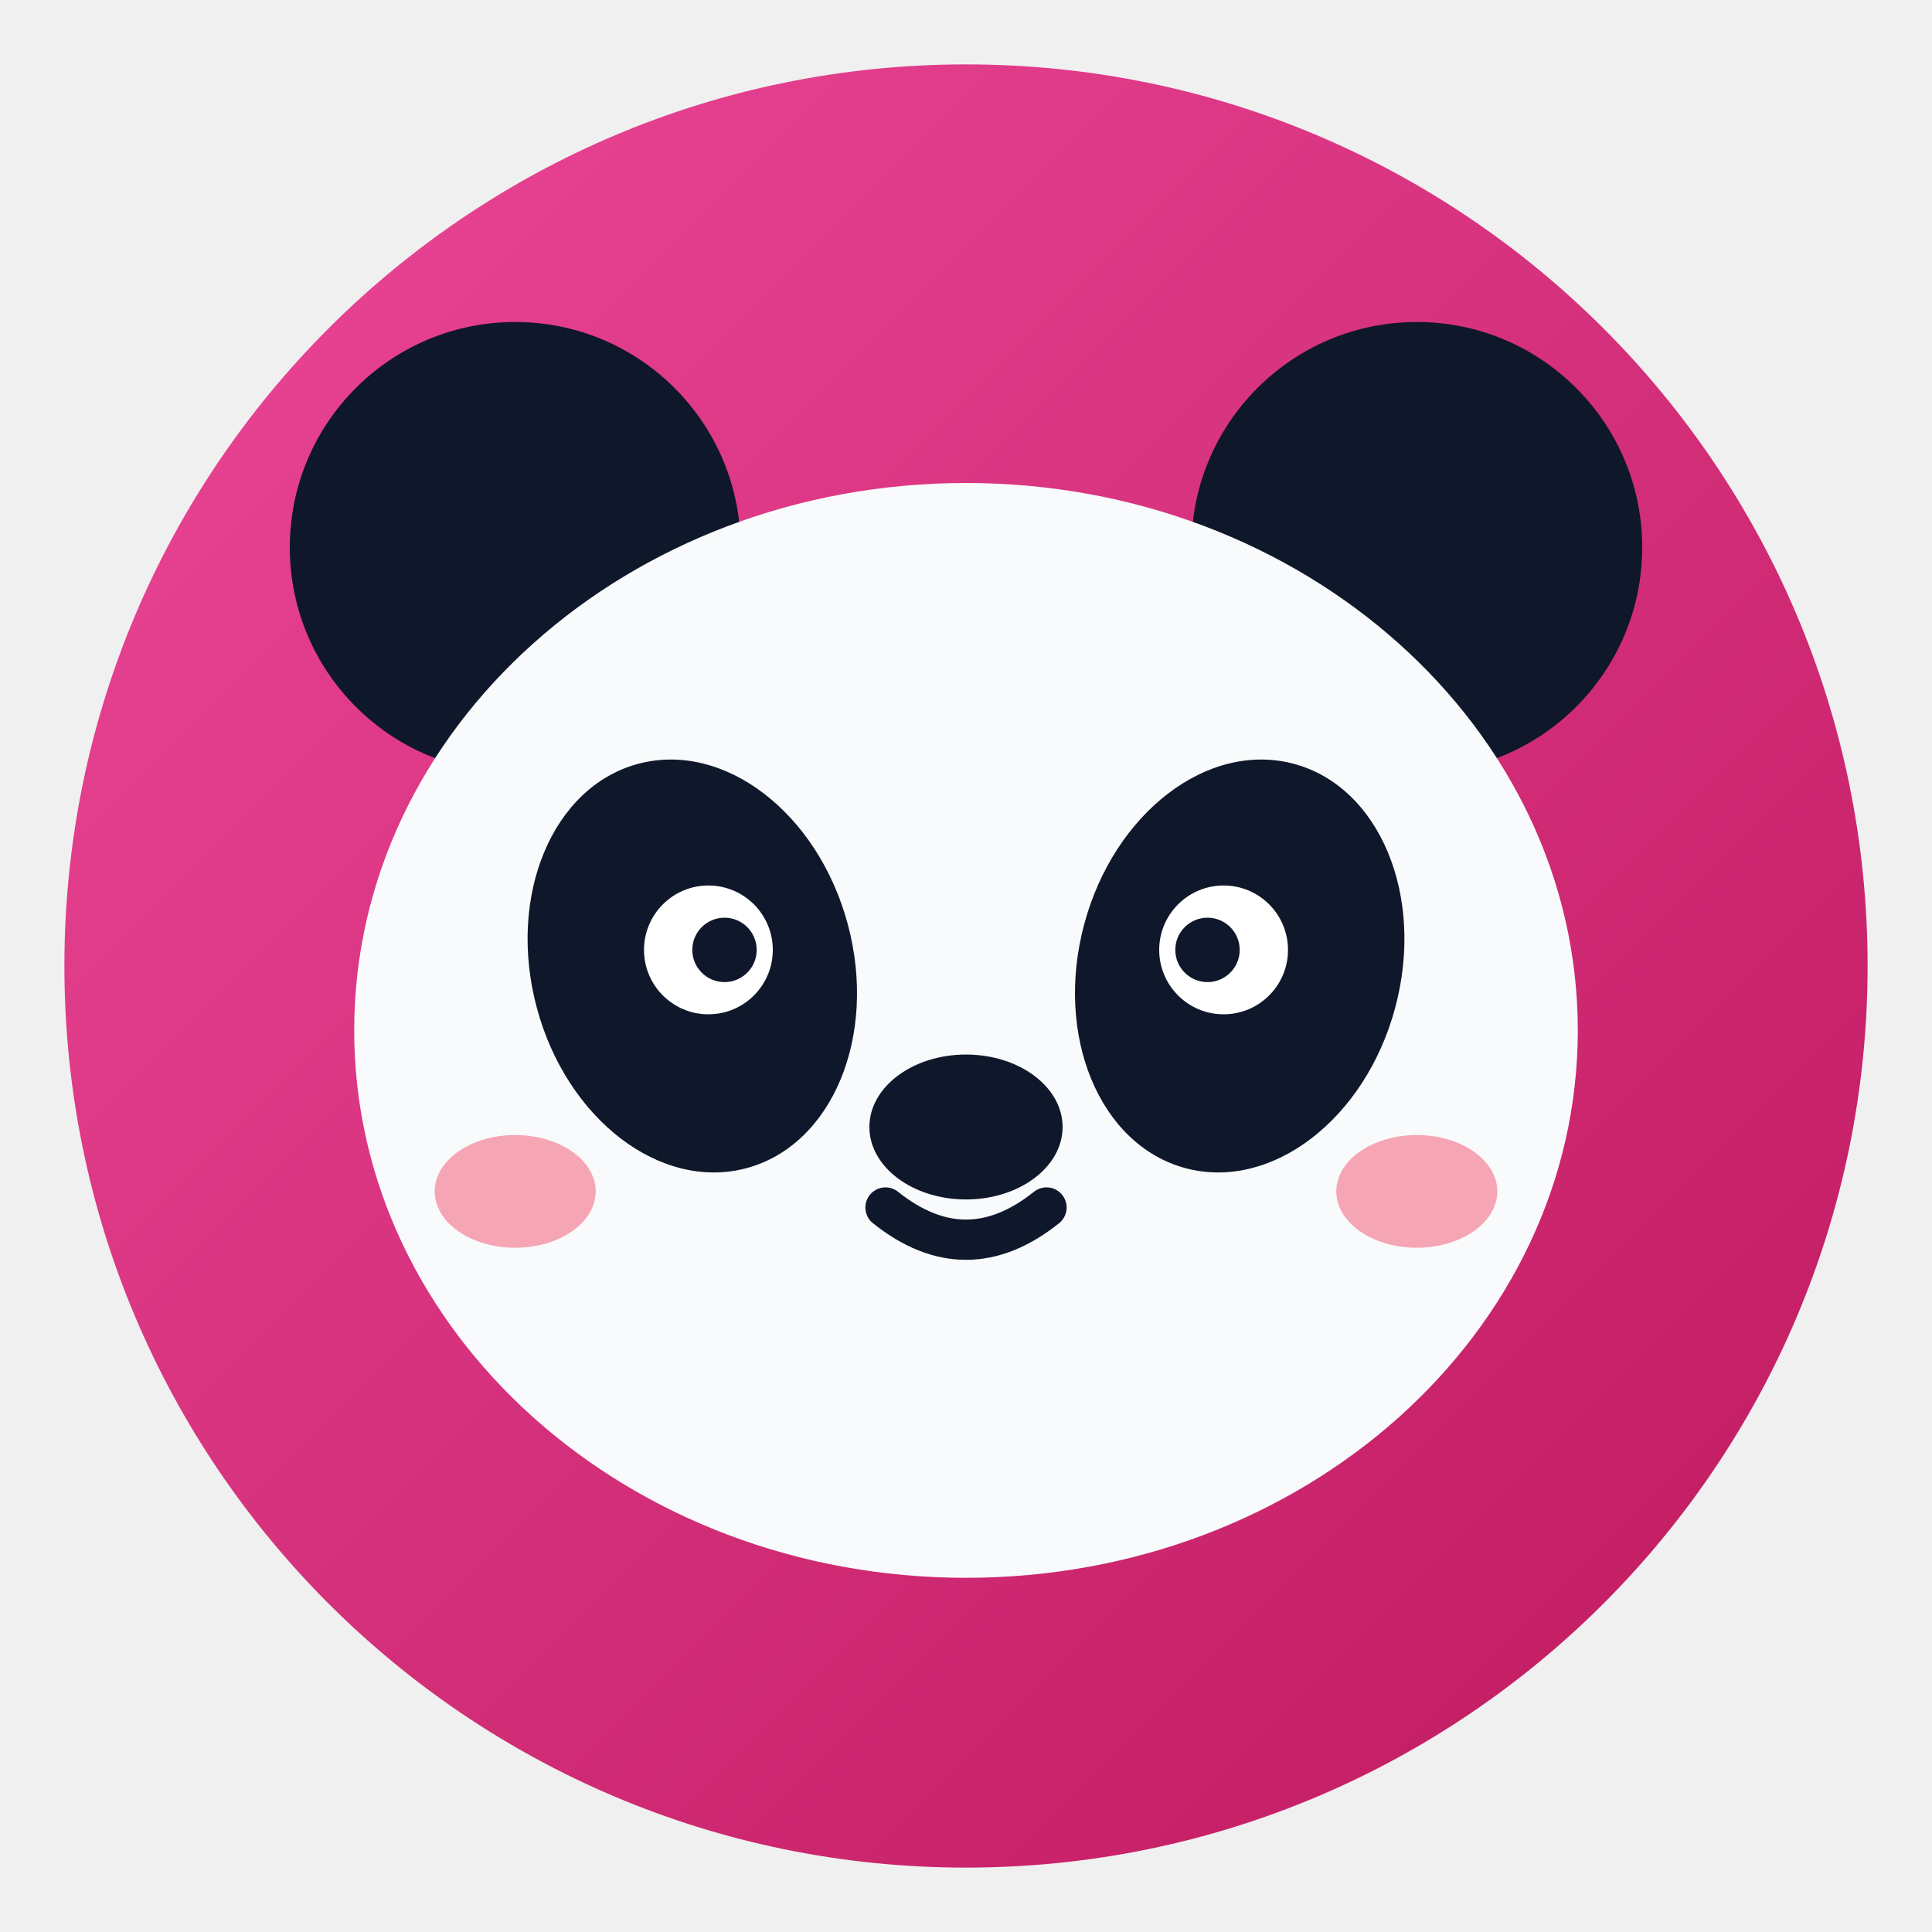
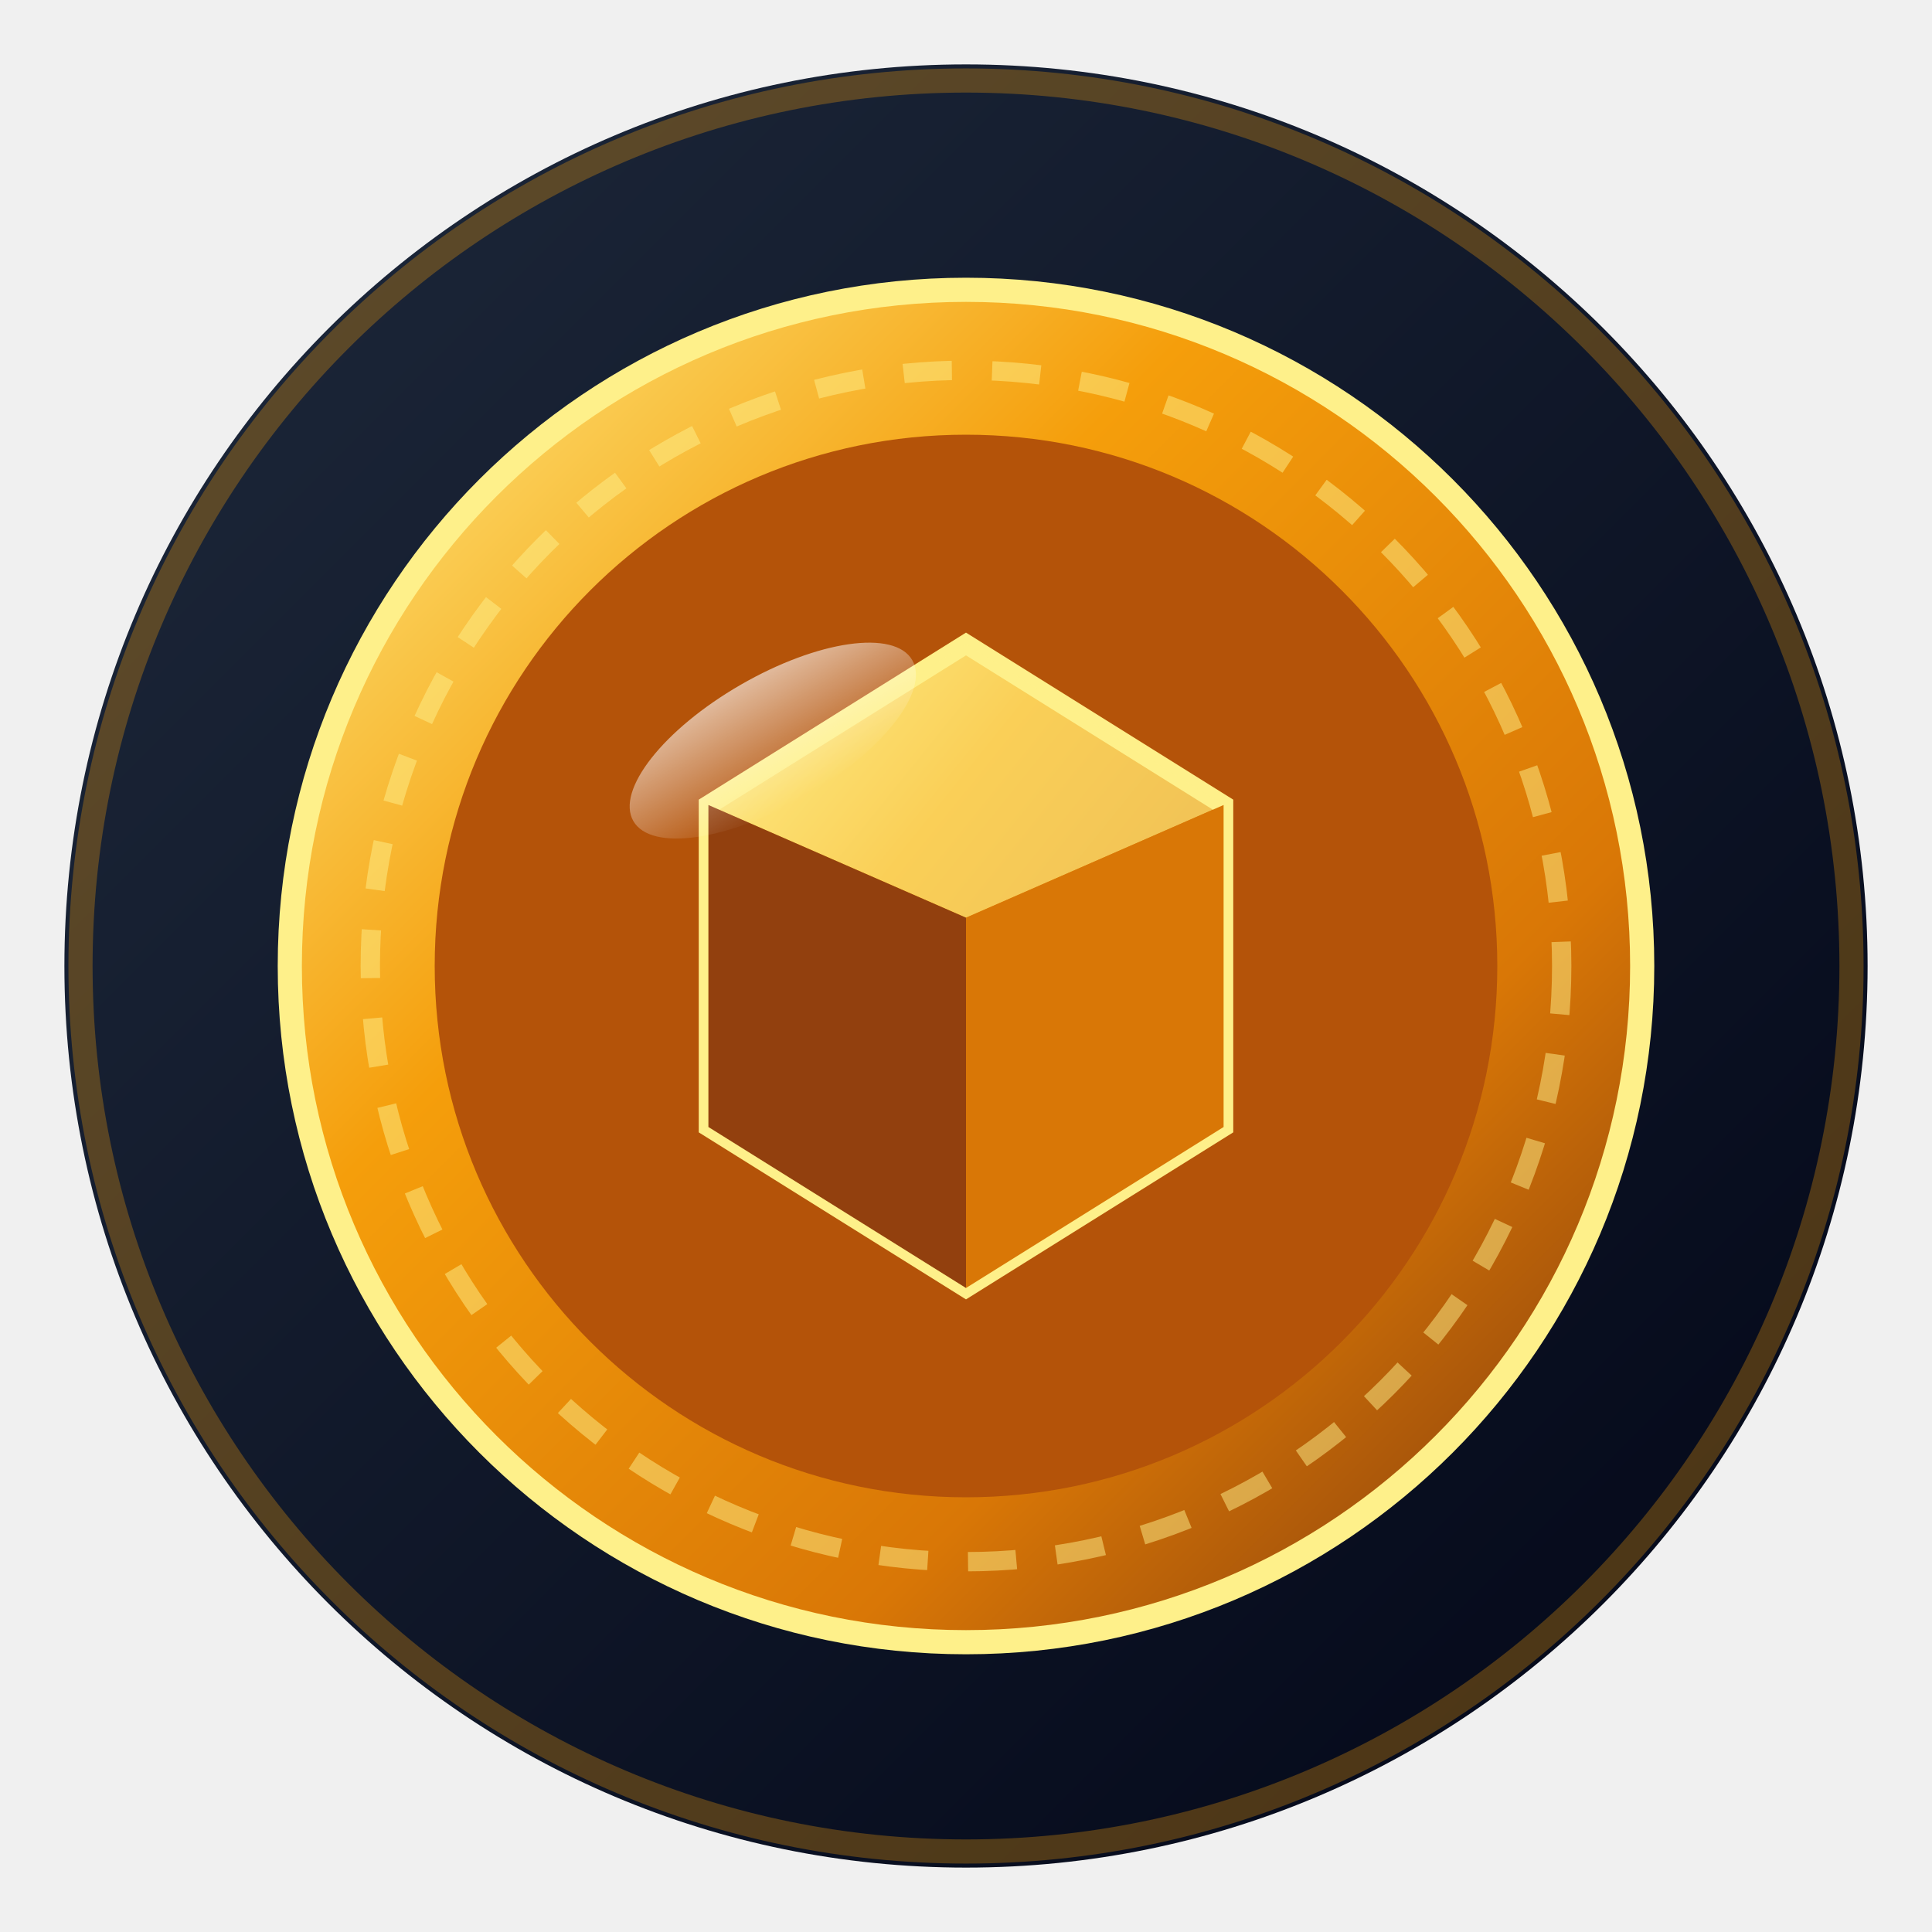
<svg xmlns="http://www.w3.org/2000/svg" viewBox="0 0 120 120" width="120" height="120">
  <defs>
-     <linearGradient id="bg7" x1="0%" y1="0%" x2="100%" y2="100%">
-       <stop offset="0%" stop-color="#ec4899" />
-       <stop offset="100%" stop-color="#be185d" />
+     <linearGradient id="fbg7" x1="0%" y1="0%" x2="100%" y2="100%">
+       <stop offset="0%" stop-color="#1e293b" />
+       <stop offset="100%" stop-color="#020617" />
+     </linearGradient>
+     <linearGradient id="fgold7" x1="0%" y1="0%" x2="100%" y2="100%">
+       <stop offset="0%" stop-color="#fef08a" />
+       <stop offset="35%" stop-color="#f59e0b" />
+       <stop offset="70%" stop-color="#d97706" />
+       <stop offset="100%" stop-color="#78350f" />
+     </linearGradient>
+     <linearGradient id="fshine7" x1="0%" y1="0%" x2="0%" y2="100%">
+       <stop offset="0%" stop-color="#ffffff" stop-opacity="0.6" />
+       <stop offset="100%" stop-color="#ffffff" stop-opacity="0" />
    </linearGradient>
  </defs>
-   <circle cx="60" cy="60" r="56" fill="url(#bg7)" />
-   <circle cx="32" cy="34" r="14" fill="#0f172a" />
-   <circle cx="88" cy="34" r="14" fill="#0f172a" />
-   <ellipse cx="60" cy="64" rx="38" ry="34" fill="#f8fafc" />
-   <ellipse cx="43" cy="60" rx="10" ry="13" fill="#0f172a" transform="rotate(-15 43 60)" />
-   <ellipse cx="77" cy="60" rx="10" ry="13" fill="#0f172a" transform="rotate(15 77 60)" />
-   <circle cx="44" cy="59" r="4" fill="#ffffff" />
-   <circle cx="45" cy="59" r="2" fill="#0f172a" />
-   <circle cx="76" cy="59" r="4" fill="#ffffff" />
-   <circle cx="75" cy="59" r="2" fill="#0f172a" />
-   <ellipse cx="32" cy="74" rx="5" ry="3.5" fill="#f43f5e" opacity="0.45" />
-   <ellipse cx="88" cy="74" rx="5" ry="3.5" fill="#f43f5e" opacity="0.45" />
-   <ellipse cx="60" cy="70" rx="6" ry="4.5" fill="#0f172a" />
-   <path d="M 55,75 Q 60,79 65,75" fill="none" stroke="#0f172a" stroke-width="2.5" stroke-linecap="round" />
+   <circle cx="60" cy="60" r="56" fill="url(#fbg7)" />
+   <circle cx="60" cy="60" r="55" fill="none" stroke="rgba(245,158,11,0.3)" stroke-width="1.5" />
+   <circle cx="60" cy="60" r="42" fill="url(#fgold7)" stroke="#fef08a" stroke-width="1.5" />
+   <circle cx="60" cy="60" r="37" fill="none" stroke="rgba(254,240,138,0.5)" stroke-width="1.2" stroke-dasharray="3,2.5" />
+   <circle cx="60" cy="60" r="33" fill="#b45309" />
+   <polygon points="60,40 76,50 76,70 60,80 44,70 44,50" fill="url(#fgold7)" stroke="#fef08a" stroke-width="1.2" />
+   <polygon points="60,40 76,50 60,57 44,50" fill="#fef08a" opacity="0.6" />
+   <polygon points="44,50 60,57 60,80 44,70" fill="#92400e" />
+   <polygon points="76,50 60,57 60,80 76,70" fill="#d97706" />
+   <ellipse cx="48" cy="46" rx="10" ry="4" fill="url(#fshine7)" transform="rotate(-30 48 46)" />
</svg>
